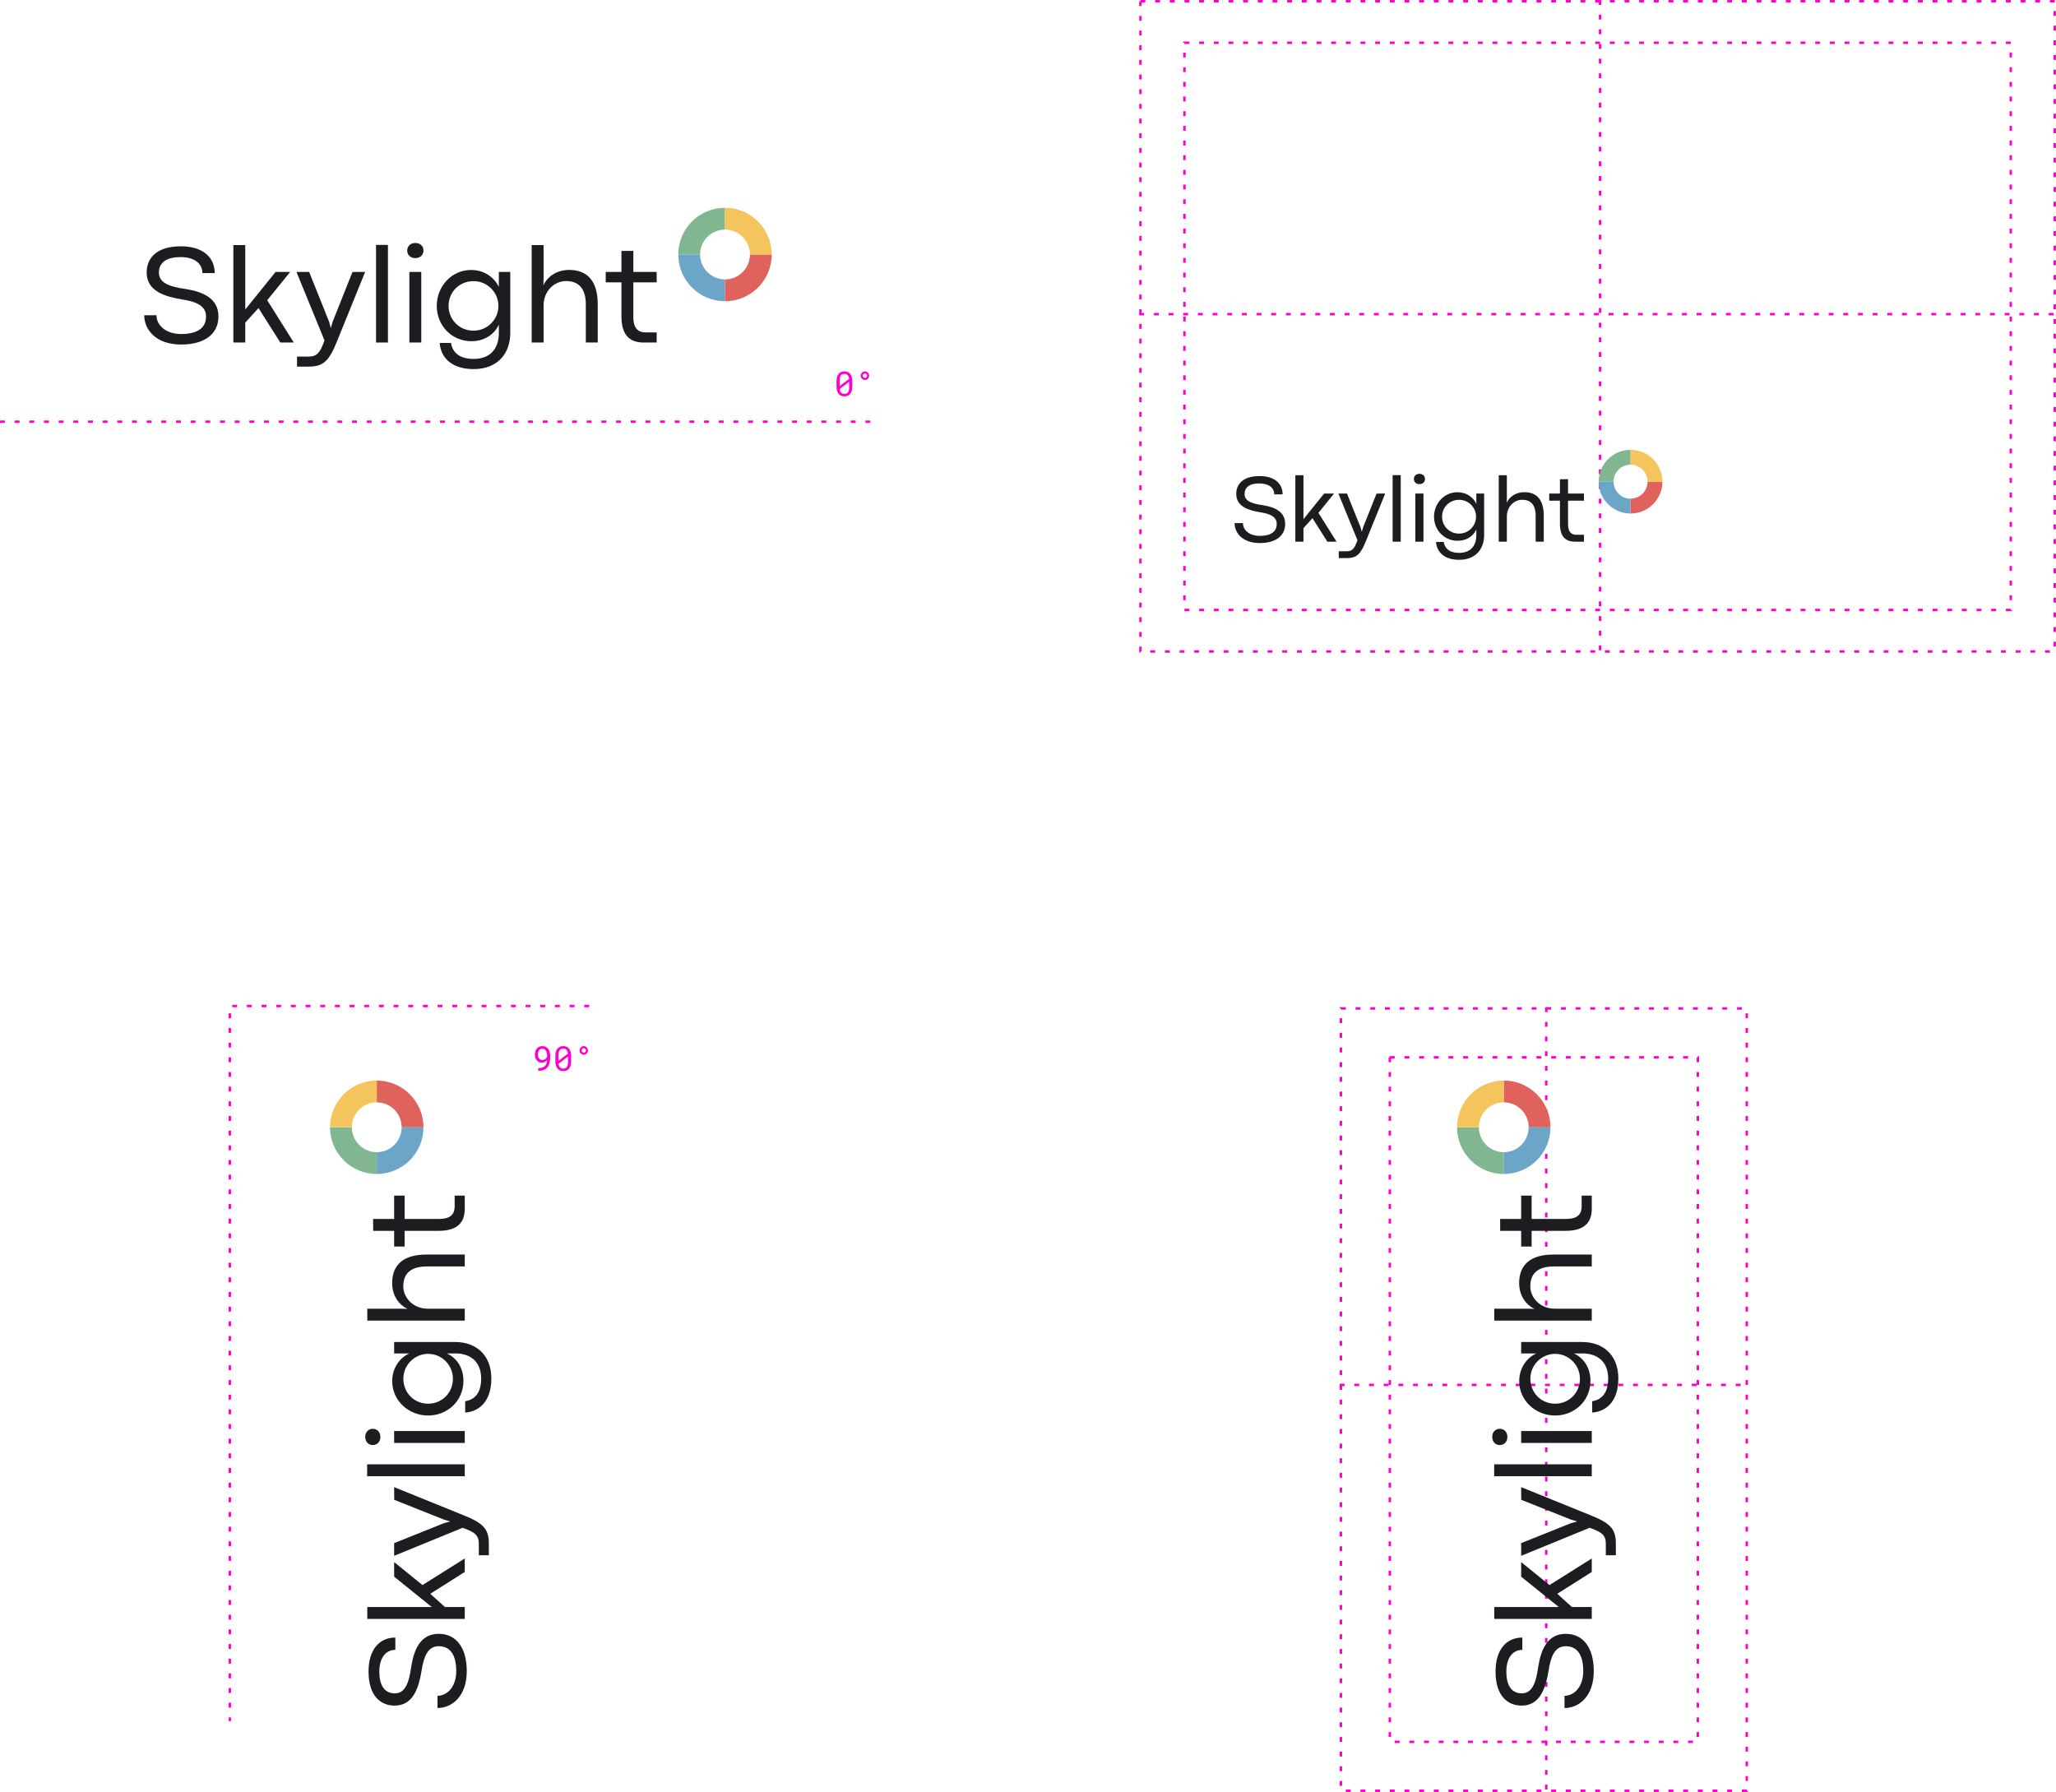
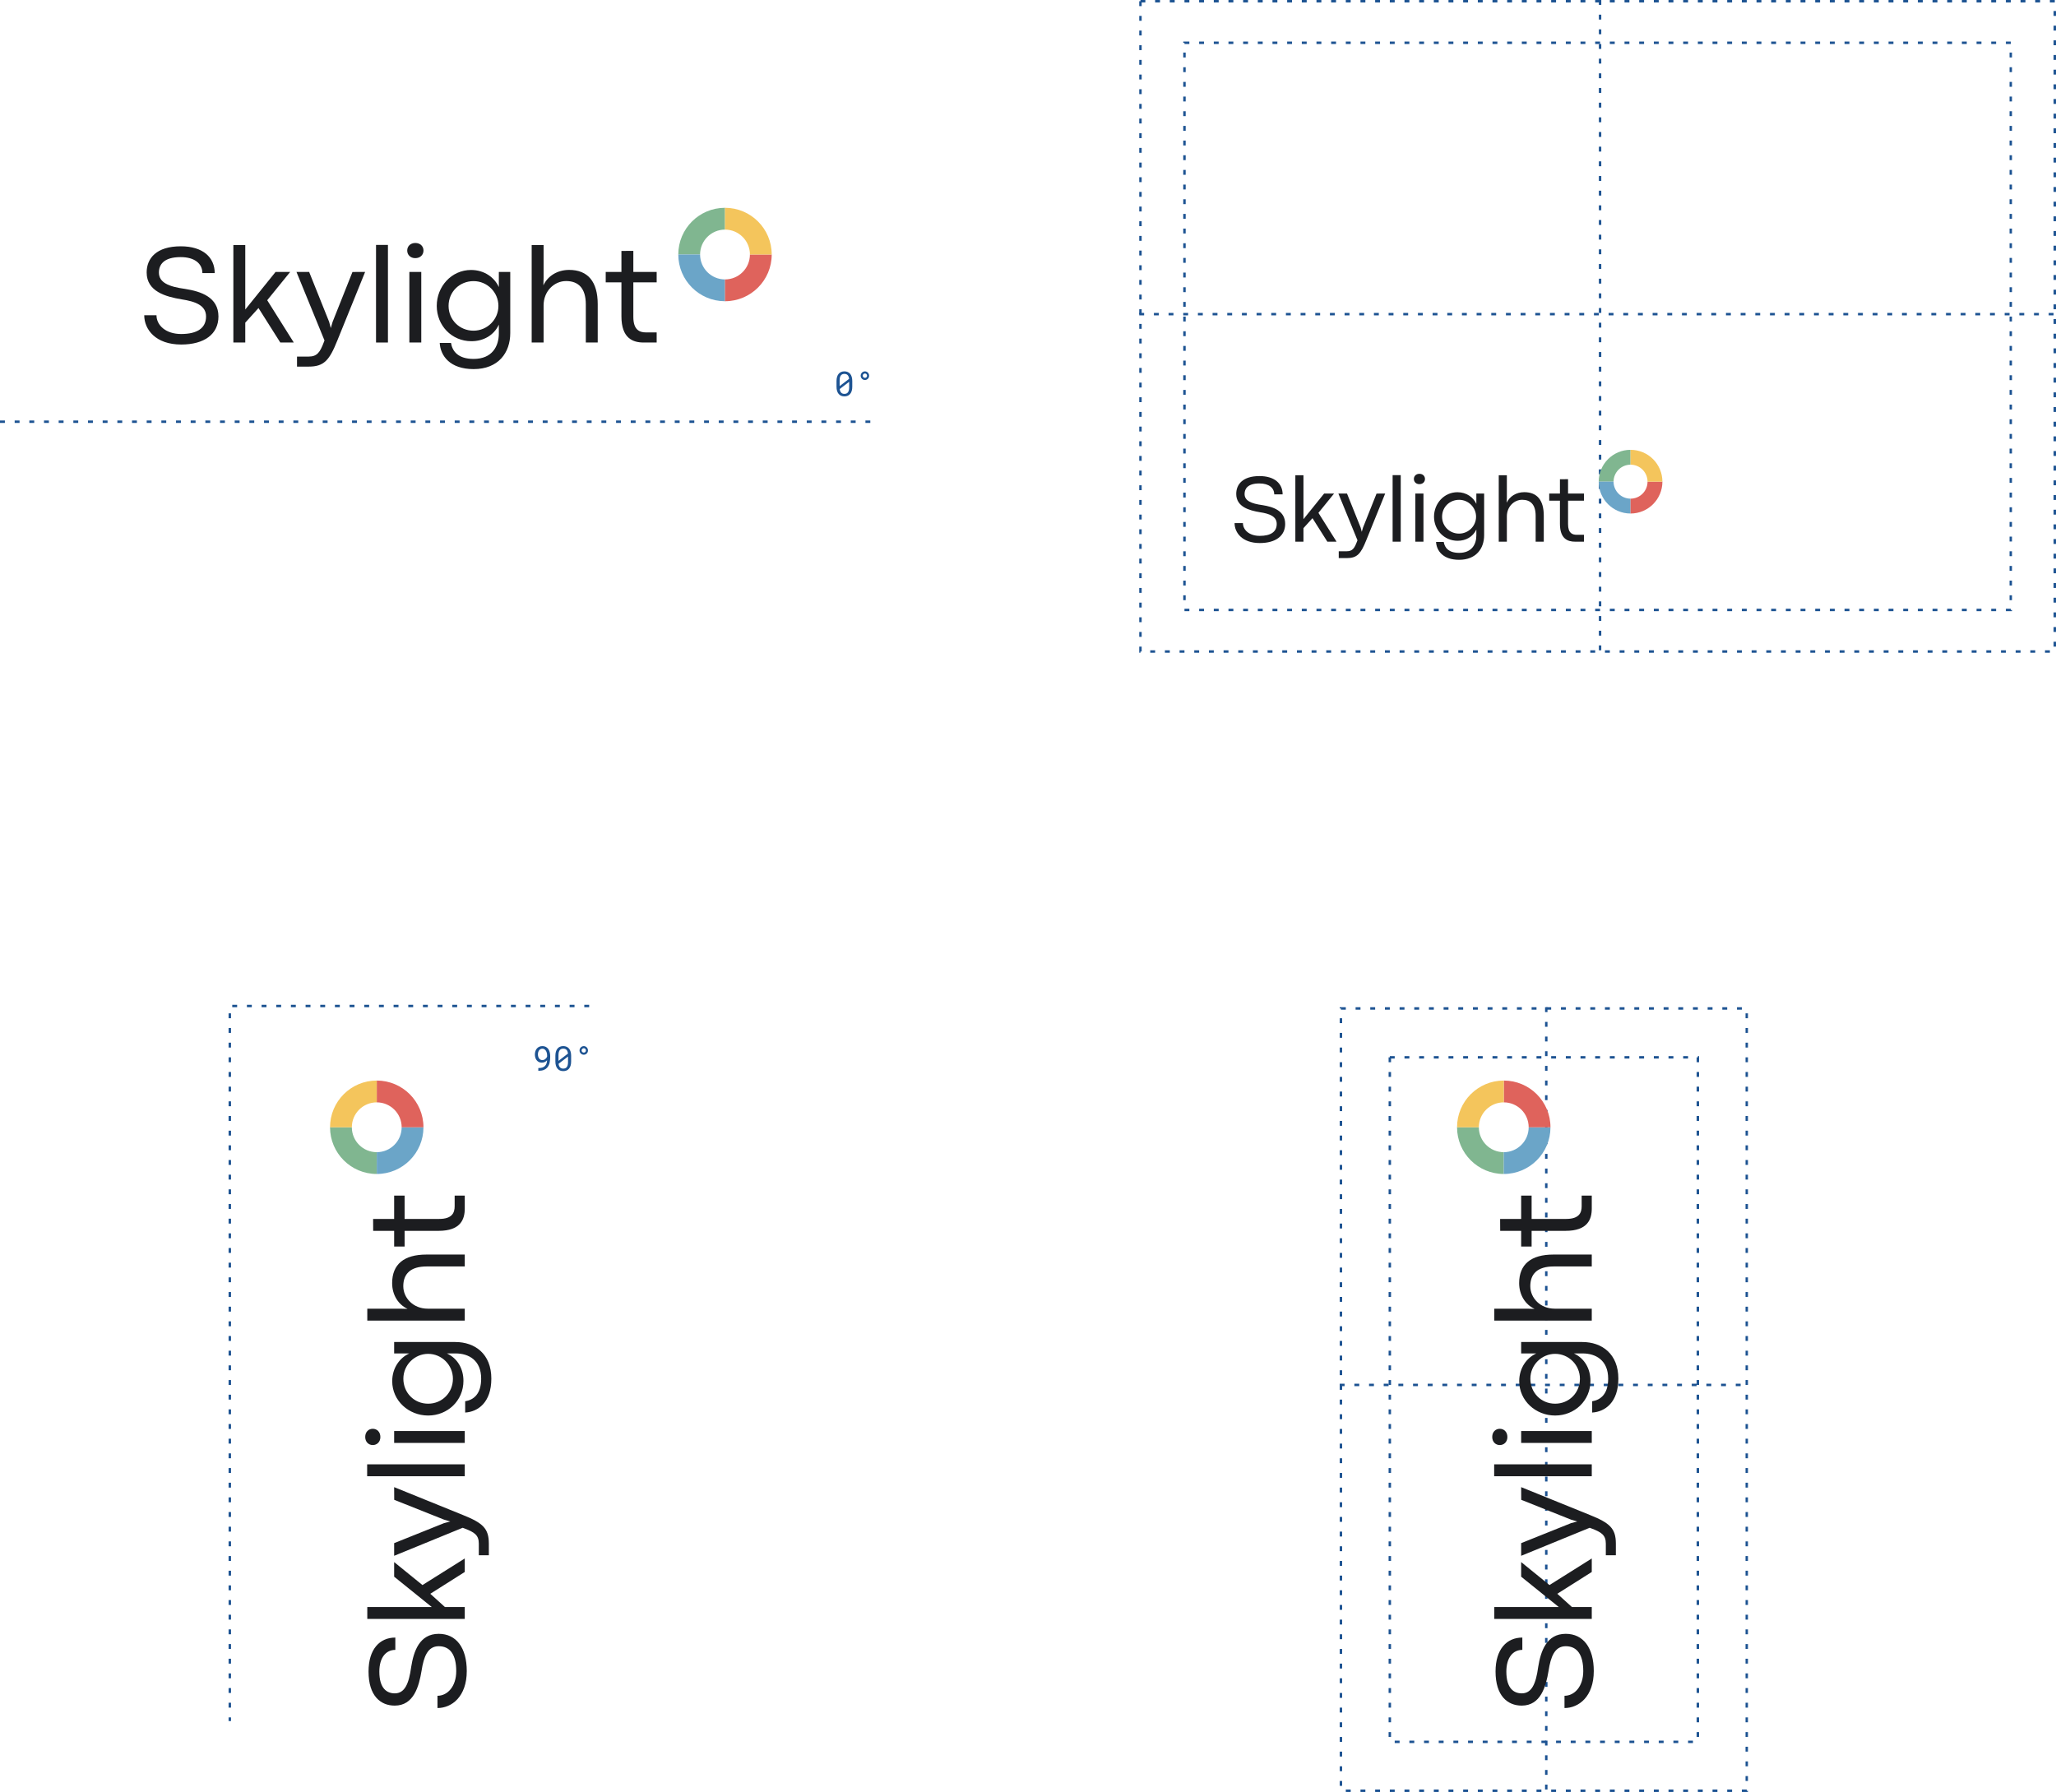
<svg xmlns="http://www.w3.org/2000/svg" width="841" height="733" viewBox="0 0 841 733" fill="none">
-   <rect x="466.5" y="0.5" width="374" height="266" stroke="#FF00CC" stroke-dasharray="2 4" />
-   <rect x="548.5" y="412.5" width="166" height="320" stroke="#FF00CC" stroke-dasharray="2 4" />
-   <rect x="484.5" y="17.5" width="338" height="232" stroke="#FF00CC" stroke-dasharray="2 4" />
-   <rect x="568.5" y="432.5" width="126" height="280" stroke="#FF00CC" stroke-dasharray="2 4" />
-   <line x1="466" y1="128.5" x2="841" y2="128.5" stroke="#FF00CC" stroke-dasharray="2 4" />
-   <line x1="548" y1="566.5" x2="715" y2="566.5" stroke="#FF00CC" stroke-dasharray="2 4" />
-   <line y1="172.5" x2="356" y2="172.5" stroke="#FF00CC" stroke-dasharray="2 4" />
-   <path d="M241 411.5L94 411.5L94 704" stroke="#FF00CC" stroke-dasharray="2 4" />
-   <line x1="654.5" y1="2.18557e-08" x2="654.5" y2="267" stroke="#FF00CC" stroke-dasharray="2 4" />
-   <line x1="632.5" y1="412" x2="632.5" y2="733" stroke="#FF00CC" stroke-dasharray="2 4" />
+   <rect x="466.5" y="0.5" width="374" height="266" stroke="#1d5392" stroke-dasharray="2 4" />
+   <rect x="548.5" y="412.5" width="166" height="320" stroke="#1d5392" stroke-dasharray="2 4" />
+   <rect x="484.5" y="17.5" width="338" height="232" stroke="#1d5392" stroke-dasharray="2 4" />
+   <rect x="568.5" y="432.5" width="126" height="280" stroke="#1d5392" stroke-dasharray="2 4" />
+   <line x1="466" y1="128.5" x2="841" y2="128.5" stroke="#1d5392" stroke-dasharray="2 4" />
+   <line x1="548" y1="566.5" x2="715" y2="566.5" stroke="#1d5392" stroke-dasharray="2 4" />
+   <line y1="172.5" x2="356" y2="172.5" stroke="#1d5392" stroke-dasharray="2 4" />
+   <path d="M241 411.5L94 411.5L94 704" stroke="#1d5392" stroke-dasharray="2 4" />
+   <line x1="654.5" y1="2.18557e-08" x2="654.5" y2="267" stroke="#1d5392" stroke-dasharray="2 4" />
+   <line x1="632.5" y1="412" x2="632.5" y2="733" stroke="#1d5392" stroke-dasharray="2 4" />
  <path d="M515.309 222.133C521.757 222.133 525.696 219.237 525.696 214.315C525.696 208.928 520.811 207.326 516.448 206.631C511.738 205.994 509.093 204.816 509.093 202.055C509.093 199.893 510.406 197.75 515.155 197.75C519.093 197.75 521.217 199.604 521.217 202.21H524.653C524.653 197.827 521.371 194.738 515.193 194.738C508.359 194.738 505.676 198.117 505.676 202.036C505.676 207.345 511.004 208.793 515.387 209.527C519.306 210.125 522.24 211.226 522.24 214.315C522.24 217.558 519.769 219.199 515.29 219.199C510.965 219.199 508.417 216.728 508.417 213.967H505C505 217.944 508.185 222.133 515.309 222.133Z" fill="#1C1D20" />
  <path d="M542.946 221.573H546.711L539.297 209.778L545.707 201.882H541.633L533.177 212.365V194.391H529.857V221.573H533.177V216.033L536.865 211.959L542.946 221.573Z" fill="#1C1D20" />
  <path d="M547.609 228.292H550.852C555.119 228.292 556.624 226.574 558.845 221.033L566.606 201.882L563.073 201.901L557.532 215.82L557.03 217.539L556.567 215.801L550.987 201.882H547.454L555.273 220.994L555.061 221.554C554.037 224.238 553.246 225.493 550.871 225.493H547.609V228.292Z" fill="#1C1D20" />
  <path d="M569.647 221.573H572.967V194.352H569.647V221.573Z" fill="#1C1D20" />
  <path d="M580.584 198.04C582.012 198.04 582.881 197.094 582.881 195.916C582.881 194.758 582.012 193.812 580.603 193.812C579.213 193.812 578.344 194.758 578.344 195.916C578.344 197.094 579.213 198.04 580.584 198.04ZM578.943 221.573H582.263V201.882H578.943V221.573Z" fill="#1C1D20" />
  <path d="M596.869 228.987C603.761 228.987 607.081 224.411 607.081 218.929V201.882H603.896V206.11C602.718 203.503 599.919 201.341 596.154 201.341C590.671 201.341 586.579 205.974 586.579 211.361C586.579 216.786 590.71 221.207 596.251 221.207C599.591 221.207 602.506 219.585 603.896 216.593V219.025C603.896 222.693 601.985 226.149 596.869 226.149C592.583 226.149 590.942 224.064 590.556 221.689H587.409C587.621 225.28 590.247 228.987 596.869 228.987ZM596.83 218.272C592.969 218.272 589.88 215.28 589.88 211.361C589.88 207.403 592.969 204.449 596.849 204.449C600.71 204.449 603.78 207.615 603.78 211.361C603.78 215.145 600.691 218.272 596.83 218.272Z" fill="#1C1D20" />
  <path d="M613.057 221.573H616.377V211.226C616.377 207.21 619.37 204.43 622.652 204.43C626.069 204.43 628.154 206.418 628.154 210.955V221.573H631.475V210.897C631.475 204.604 628.733 201.322 623.501 201.322C620.161 201.322 617.497 203.079 616.319 205.627L616.377 203.523V194.391H613.057V221.573Z" fill="#1C1D20" />
  <path d="M644.284 221.573H647.914V218.755H644.941C643.184 218.755 641.408 218.098 641.408 214.43V204.797H647.914V201.882H641.408V196.013L638.087 196.032V201.882H633.705V204.797H638.087V214.276C638.087 220.415 641.292 221.573 644.284 221.573Z" fill="#1C1D20" />
  <path fill-rule="evenodd" clip-rule="evenodd" d="M653.945 197.028C653.945 189.833 659.777 184.001 666.971 184V190.08C663.135 190.081 660.026 193.191 660.026 197.028H653.945Z" fill="#80B690" />
  <path fill-rule="evenodd" clip-rule="evenodd" d="M653.945 197.028L653.945 197.028L660.026 197.028L660.026 197.028C660.026 200.864 663.135 203.974 666.971 203.976L666.971 210.056C659.777 210.055 653.945 204.222 653.945 197.028Z" fill="#6BA5C8" />
  <path fill-rule="evenodd" clip-rule="evenodd" d="M666.972 210.056L666.971 210.056L666.971 203.976L666.972 203.976C670.809 203.976 673.92 200.865 673.92 197.028C673.92 197.028 673.92 197.028 673.92 197.028L680 197.028C680 197.028 680 197.028 680 197.028C680 204.223 674.167 210.056 666.972 210.056Z" fill="#DF635C" />
  <path fill-rule="evenodd" clip-rule="evenodd" d="M666.972 184C674.167 184 680 189.833 680 197.028L673.92 197.028C673.92 193.19 670.809 190.08 666.972 190.08C666.971 190.08 666.971 190.08 666.971 190.08L666.971 184C666.971 184 666.972 184 666.972 184Z" fill="#F4C55C" />
  <path d="M74.12 140.929C83.578 140.929 89.354 136.681 89.354 129.461C89.354 121.561 82.19 119.211 75.791 118.192C68.882 117.257 65.003 115.53 65.003 111.481C65.003 108.31 66.928 105.167 73.894 105.167C79.67 105.167 82.785 107.885 82.785 111.707H87.825C87.825 105.28 83.011 100.75 73.95 100.75C63.927 100.75 59.991 105.705 59.991 111.453C59.991 119.239 67.806 121.363 74.234 122.439C79.981 123.317 84.285 124.931 84.285 129.461C84.285 134.218 80.661 136.625 74.092 136.625C67.749 136.625 64.012 133 64.012 128.951H59C59 134.784 63.672 140.929 74.12 140.929Z" fill="#1C1D20" />
  <path d="M114.654 140.108H120.175L109.302 122.807L118.703 111.226H112.729L100.327 126.601V100.24H95.456V140.108H100.327V131.981L105.735 126.007L114.654 140.108Z" fill="#1C1D20" />
  <path d="M121.493 149.961H126.25C132.507 149.961 134.716 147.441 137.972 139.315L149.355 111.226L144.173 111.254L136.047 131.67L135.31 134.19L134.631 131.641L126.448 111.226H121.266L132.734 139.258L132.422 140.079C130.922 144.015 129.761 145.856 126.278 145.856H121.493V149.961Z" fill="#1C1D20" />
  <path d="M153.815 140.108H158.685V100.183H153.815V140.108Z" fill="#1C1D20" />
  <path d="M169.856 105.591C171.951 105.591 173.226 104.204 173.226 102.477C173.226 100.778 171.951 99.39 169.884 99.39C167.846 99.39 166.572 100.778 166.572 102.477C166.572 104.204 167.846 105.591 169.856 105.591ZM167.449 140.108H172.32V111.226H167.449V140.108Z" fill="#1C1D20" />
  <path d="M193.74 150.981C203.849 150.981 208.719 144.27 208.719 136.228V111.226H204.047V117.427C202.32 113.605 198.214 110.433 192.693 110.433C184.651 110.433 178.649 117.229 178.649 125.129C178.649 133.085 184.708 139.57 192.834 139.57C197.733 139.57 202.009 137.191 204.047 132.802V136.37C204.047 141.75 201.244 146.818 193.74 146.818C187.455 146.818 185.048 143.76 184.481 140.277H179.866C180.178 145.544 184.028 150.981 193.74 150.981ZM193.684 135.266C188.021 135.266 183.49 130.877 183.49 125.129C183.49 119.324 188.021 114.992 193.712 114.992C199.375 114.992 203.877 119.636 203.877 125.129C203.877 130.679 199.347 135.266 193.684 135.266Z" fill="#1C1D20" />
  <path d="M217.483 140.108H222.354V124.931C222.354 119.041 226.742 114.964 231.556 114.964C236.568 114.964 239.626 117.88 239.626 124.534V140.108H244.496V124.449C244.496 115.219 240.475 110.405 232.802 110.405C227.903 110.405 223.996 112.982 222.269 116.719L222.354 113.633V100.24H217.483V140.108Z" fill="#1C1D20" />
  <path d="M263.284 140.108H268.607V135.974H264.246C261.67 135.974 259.065 135.011 259.065 129.631V115.502H268.607V111.226H259.065V102.618L254.194 102.647V111.226H247.767V115.502H254.194V129.404C254.194 138.409 258.895 140.108 263.284 140.108Z" fill="#1C1D20" />
  <path fill-rule="evenodd" clip-rule="evenodd" d="M277.453 104.107C277.453 93.556 286.006 85.002 296.557 85V93.917C290.931 93.919 286.371 98.481 286.37 104.107H277.453V104.194C277.453 104.165 277.453 104.136 277.453 104.107Z" fill="#80B690" />
  <path fill-rule="evenodd" clip-rule="evenodd" d="M277.453 104.107L277.453 104.107L286.37 104.107L286.37 104.107C286.37 109.734 290.931 114.296 296.557 114.298L296.557 123.215C286.006 123.213 277.453 114.659 277.453 104.107Z" fill="#6BA5C8" />
  <path fill-rule="evenodd" clip-rule="evenodd" d="M296.56 123.215L296.559 123.215L296.559 114.298L296.56 114.298C302.188 114.298 306.75 109.735 306.75 104.107C306.75 104.107 306.75 104.107 306.75 104.107L315.667 104.107L315.667 103.962C315.668 104.011 315.668 104.059 315.668 104.107C315.668 114.66 307.113 123.215 296.56 123.215Z" fill="#DF635C" />
  <path fill-rule="evenodd" clip-rule="evenodd" d="M296.56 85C307.113 85 315.668 93.555 315.668 104.107L306.75 104.107C306.75 98.479 302.188 93.917 296.56 93.917C296.559 93.917 296.558 93.917 296.557 93.917L296.557 85C296.558 85 296.559 85 296.56 85Z" fill="#F4C55C" />
  <path d="M651.929 683.547C651.929 674.09 647.682 668.314 640.461 668.314C632.561 668.314 630.211 675.477 629.192 681.877C628.257 688.785 626.53 692.665 622.481 692.665C619.31 692.665 616.167 690.739 616.167 683.774C616.167 677.997 618.885 674.883 622.708 674.883L622.708 669.843C616.28 669.843 611.75 674.656 611.75 683.717C611.75 693.741 616.705 697.676 622.453 697.676C630.24 697.676 632.363 689.861 633.439 683.434C634.317 677.686 635.931 673.382 640.461 673.382C645.218 673.382 647.625 677.006 647.625 683.576C647.625 689.918 644.001 693.656 639.952 693.656L639.952 698.667C645.785 698.667 651.929 693.995 651.929 683.547Z" fill="#1C1D20" />
  <path d="M651.108 643.013L651.108 637.492L633.807 648.365L622.226 638.964L622.226 644.939L637.601 657.341L611.24 657.341L611.24 662.211L651.108 662.211L651.108 657.341L642.981 657.341L637.007 651.933L651.108 643.013Z" fill="#1C1D20" />
  <path d="M660.961 636.175L660.961 631.418C660.961 625.16 658.441 622.952 650.315 619.695L622.226 608.313L622.255 613.494L642.67 621.621L645.19 622.357L642.642 623.037L622.226 631.22L622.226 636.401L650.258 624.934L651.08 625.245C655.015 626.746 656.856 627.907 656.856 631.39L656.856 636.175L660.961 636.175Z" fill="#1C1D20" />
  <path d="M651.108 603.852L651.108 598.982L611.183 598.982L611.183 603.852L651.108 603.852Z" fill="#1C1D20" />
  <path d="M616.592 587.811C616.592 585.716 615.204 584.442 613.477 584.442C611.778 584.442 610.391 585.716 610.391 587.783C610.391 589.822 611.778 591.096 613.477 591.096C615.204 591.096 616.592 589.822 616.592 587.811ZM651.108 590.218L651.108 585.348L622.226 585.348L622.226 590.218L651.108 590.218Z" fill="#1C1D20" />
  <path d="M661.981 563.927C661.981 553.818 655.27 548.948 647.229 548.948L622.226 548.948L622.226 553.62L628.427 553.62C624.605 555.347 621.434 559.453 621.434 564.975C621.434 573.016 628.229 579.019 636.129 579.019C644.086 579.019 650.57 572.96 650.57 564.833C650.57 559.935 648.191 555.659 643.803 553.62L647.37 553.62C652.75 553.62 657.819 556.423 657.819 563.927C657.819 570.213 654.76 572.62 651.278 573.186L651.278 577.801C656.544 577.49 661.981 573.639 661.981 563.927ZM646.266 563.984C646.266 569.647 641.877 574.177 636.129 574.177C630.324 574.177 625.992 569.647 625.992 563.955C625.992 558.292 630.636 553.79 636.129 553.79C641.679 553.79 646.266 558.321 646.266 563.984Z" fill="#1C1D20" />
  <path d="M651.108 540.184L651.108 535.314L635.931 535.314C630.041 535.314 625.964 530.925 625.964 526.112C625.964 521.1 628.88 518.042 635.534 518.042L651.108 518.042L651.108 513.171L635.45 513.171C626.219 513.171 621.405 517.192 621.405 524.866C621.405 529.764 623.982 533.672 627.719 535.399L624.633 535.314L611.24 535.314L611.24 540.184L651.108 540.184Z" fill="#1C1D20" />
  <path d="M651.108 494.384L651.108 489.061L646.974 489.061L646.974 493.421C646.974 495.998 646.011 498.603 640.631 498.603L626.502 498.603L626.502 489.061L622.226 489.061L622.226 498.603L613.619 498.603L613.647 503.473L622.226 503.473L622.226 509.901L626.502 509.901L626.502 503.473L640.405 503.473C649.409 503.473 651.108 498.773 651.108 494.384Z" fill="#1C1D20" />
  <path fill-rule="evenodd" clip-rule="evenodd" d="M615.107 480.214C604.556 480.214 596.002 471.662 596 461.111L604.917 461.111C604.919 466.737 609.481 471.297 615.107 471.297L615.107 480.214L615.194 480.214C615.165 480.214 615.136 480.214 615.107 480.214Z" fill="#80B690" />
  <path fill-rule="evenodd" clip-rule="evenodd" d="M615.107 480.214L615.107 480.214L615.107 471.297L615.107 471.297C620.734 471.297 625.296 466.737 625.298 461.11L634.215 461.11C634.213 471.661 625.659 480.214 615.107 480.214Z" fill="#6BA5C8" />
  <path fill-rule="evenodd" clip-rule="evenodd" d="M634.215 461.107L634.215 461.109L625.298 461.109L625.298 461.108C625.298 455.48 620.735 450.918 615.107 450.918C615.107 450.918 615.107 450.918 615.107 450.918L615.107 442.001L614.962 442.001C615.011 442 615.059 442 615.107 442C625.66 442 634.215 450.555 634.215 461.107Z" fill="#DF635C" />
  <path fill-rule="evenodd" clip-rule="evenodd" d="M596 461.107C596 450.555 604.554 442 615.107 442V450.918C609.479 450.918 604.917 455.48 604.917 461.108C604.917 461.109 604.917 461.11 604.917 461.111L596 461.111C596 461.11 596 461.109 596 461.107Z" fill="#F4C55C" />
  <path d="M190.929 683.547C190.929 674.09 186.682 668.314 179.461 668.314C171.561 668.314 169.211 675.477 168.192 681.877C167.257 688.785 165.53 692.665 161.481 692.665C158.31 692.665 155.167 690.739 155.167 683.774C155.167 677.997 157.885 674.883 161.708 674.883L161.708 669.843C155.28 669.843 150.75 674.656 150.75 683.717C150.75 693.741 155.705 697.676 161.453 697.676C169.24 697.676 171.363 689.861 172.439 683.434C173.317 677.686 174.931 673.382 179.461 673.382C184.218 673.382 186.625 677.006 186.625 683.576C186.625 689.918 183.001 693.656 178.952 693.656L178.952 698.667C184.785 698.667 190.929 693.995 190.929 683.547Z" fill="#1C1D20" />
  <path d="M190.108 643.013L190.108 637.492L172.807 648.365L161.226 638.964L161.226 644.939L176.601 657.341L150.24 657.341L150.24 662.211L190.108 662.211L190.108 657.341L181.981 657.341L176.007 651.933L190.108 643.013Z" fill="#1C1D20" />
  <path d="M199.961 636.175L199.961 631.418C199.961 625.16 197.441 622.952 189.315 619.695L161.226 608.313L161.255 613.494L181.67 621.621L184.19 622.357L181.642 623.037L161.226 631.22L161.226 636.401L189.258 624.934L190.08 625.245C194.015 626.746 195.856 627.907 195.856 631.39L195.856 636.175L199.961 636.175Z" fill="#1C1D20" />
  <path d="M190.108 603.852L190.108 598.982L150.183 598.982L150.183 603.852L190.108 603.852Z" fill="#1C1D20" />
  <path d="M155.592 587.811C155.592 585.716 154.204 584.442 152.477 584.442C150.778 584.442 149.391 585.716 149.391 587.783C149.391 589.822 150.778 591.096 152.477 591.096C154.204 591.096 155.592 589.822 155.592 587.811ZM190.108 590.218L190.108 585.348L161.226 585.348L161.226 590.218L190.108 590.218Z" fill="#1C1D20" />
  <path d="M200.981 563.927C200.981 553.818 194.27 548.948 186.229 548.948L161.226 548.948L161.226 553.62L167.427 553.62C163.605 555.347 160.434 559.453 160.434 564.975C160.434 573.016 167.229 579.019 175.129 579.019C183.086 579.019 189.57 572.96 189.57 564.833C189.57 559.935 187.191 555.659 182.803 553.62L186.37 553.62C191.75 553.62 196.819 556.423 196.819 563.927C196.819 570.213 193.76 572.62 190.278 573.186L190.278 577.801C195.544 577.49 200.981 573.639 200.981 563.927ZM185.266 563.984C185.266 569.647 180.877 574.177 175.129 574.177C169.324 574.177 164.992 569.647 164.992 563.955C164.992 558.292 169.636 553.79 175.129 553.79C180.679 553.79 185.266 558.321 185.266 563.984Z" fill="#1C1D20" />
  <path d="M190.108 540.184L190.108 535.314L174.931 535.314C169.041 535.314 164.964 530.925 164.964 526.112C164.964 521.1 167.88 518.042 174.534 518.042L190.108 518.042L190.108 513.171L174.45 513.171C165.219 513.171 160.405 517.192 160.405 524.866C160.405 529.764 162.982 533.672 166.719 535.399L163.633 535.314L150.24 535.314L150.24 540.184L190.108 540.184Z" fill="#1C1D20" />
  <path d="M190.108 494.384L190.108 489.061L185.974 489.061L185.974 493.421C185.974 495.998 185.011 498.603 179.631 498.603L165.502 498.603L165.502 489.061L161.226 489.061L161.226 498.603L152.619 498.603L152.647 503.473L161.226 503.473L161.226 509.901L165.502 509.901L165.502 503.473L179.405 503.473C188.409 503.473 190.108 498.773 190.108 494.384Z" fill="#1C1D20" />
  <path fill-rule="evenodd" clip-rule="evenodd" d="M154.107 480.214C143.556 480.214 135.002 471.662 135 461.111L143.917 461.111C143.919 466.737 148.481 471.297 154.107 471.297L154.107 480.214L154.194 480.214C154.165 480.214 154.136 480.214 154.107 480.214Z" fill="#80B690" />
  <path fill-rule="evenodd" clip-rule="evenodd" d="M154.107 480.214L154.107 480.214L154.107 471.297L154.107 471.297C159.734 471.297 164.296 466.737 164.298 461.11L173.215 461.11C173.213 471.661 164.659 480.214 154.107 480.214Z" fill="#6BA5C8" />
  <path fill-rule="evenodd" clip-rule="evenodd" d="M173.215 461.107L173.215 461.109L164.298 461.109L164.298 461.108C164.298 455.48 159.735 450.918 154.107 450.918C154.107 450.918 154.107 450.918 154.107 450.918L154.107 442.001L153.962 442.001C154.011 442 154.059 442 154.107 442C164.66 442 173.215 450.555 173.215 461.107Z" fill="#DF635C" />
  <path fill-rule="evenodd" clip-rule="evenodd" d="M135 461.107C135 450.555 143.554 442 154.107 442L154.107 450.918C148.479 450.918 143.917 455.48 143.917 461.108C143.917 461.109 143.917 461.11 143.917 461.111L135 461.111C135 461.11 135 461.109 135 461.107Z" fill="#F4C55C" />
-   <path d="M348.621 158.192V155.861C348.621 155.228 348.548 154.667 348.402 154.18C348.257 153.688 348.047 153.273 347.773 152.936C347.495 152.598 347.156 152.343 346.755 152.17C346.358 151.992 345.905 151.903 345.395 151.903C344.889 151.903 344.435 151.992 344.034 152.17C343.638 152.343 343.303 152.598 343.029 152.936C342.751 153.273 342.539 153.688 342.394 154.18C342.248 154.667 342.175 155.228 342.175 155.861V158.192C342.175 158.826 342.248 159.389 342.394 159.881C342.539 160.368 342.751 160.779 343.029 161.111C343.307 161.453 343.647 161.711 344.048 161.884C344.449 162.052 344.902 162.137 345.408 162.137C345.919 162.137 346.372 162.05 346.769 161.877C347.165 161.704 347.5 161.449 347.773 161.111C348.047 160.779 348.257 160.368 348.402 159.881C348.548 159.389 348.621 158.826 348.621 158.192ZM343.446 157.939C343.446 157.821 343.446 157.705 343.446 157.591C343.446 157.477 343.446 157.363 343.446 157.249V155.581C343.446 155.116 343.492 154.708 343.583 154.357C343.679 154.002 343.822 153.713 344.014 153.489C344.173 153.312 344.367 153.177 344.595 153.086C344.827 152.99 345.094 152.942 345.395 152.942C345.691 152.942 345.951 152.986 346.174 153.072C346.402 153.159 346.593 153.289 346.748 153.462C346.908 153.631 347.033 153.842 347.124 154.098C347.22 154.348 347.286 154.638 347.322 154.966L343.446 157.939ZM347.35 158.459C347.35 158.947 347.299 159.37 347.199 159.73C347.104 160.09 346.951 160.382 346.741 160.605C346.586 160.77 346.397 160.895 346.174 160.981C345.951 161.068 345.695 161.111 345.408 161.111C345.135 161.111 344.889 161.073 344.67 160.995C344.451 160.913 344.264 160.795 344.109 160.64C343.941 160.476 343.804 160.268 343.699 160.018C343.594 159.762 343.521 159.468 343.48 159.136L347.35 156.176C347.35 156.303 347.35 156.465 347.35 156.661C347.35 156.853 347.35 156.982 347.35 157.051V158.459ZM352.06 153.688C352.06 153.934 352.105 154.164 352.196 154.378C352.292 154.588 352.42 154.77 352.579 154.925C352.734 155.084 352.916 155.21 353.126 155.301C353.34 155.392 353.566 155.438 353.803 155.438C354.035 155.438 354.254 155.392 354.459 155.301C354.669 155.21 354.851 155.084 355.006 154.925C355.161 154.77 355.284 154.585 355.375 154.371C355.466 154.157 355.512 153.929 355.512 153.688C355.512 153.446 355.466 153.218 355.375 153.004C355.284 152.785 355.161 152.594 355.006 152.43C354.851 152.27 354.669 152.145 354.459 152.054C354.254 151.958 354.035 151.91 353.803 151.91C353.566 151.91 353.34 151.958 353.126 152.054C352.916 152.145 352.734 152.27 352.579 152.43C352.42 152.594 352.292 152.785 352.196 153.004C352.105 153.218 352.06 153.446 352.06 153.688ZM352.907 153.688C352.907 153.56 352.93 153.441 352.976 153.332C353.026 153.218 353.092 153.12 353.174 153.038C353.251 152.956 353.345 152.892 353.454 152.847C353.563 152.801 353.68 152.778 353.803 152.778C353.926 152.778 354.04 152.801 354.145 152.847C354.249 152.892 354.343 152.956 354.425 153.038C354.502 153.12 354.562 153.218 354.603 153.332C354.648 153.441 354.671 153.56 354.671 153.688C354.671 153.811 354.648 153.927 354.603 154.036C354.562 154.141 354.502 154.232 354.425 154.31C354.343 154.392 354.249 154.455 354.145 154.501C354.04 154.542 353.926 154.562 353.803 154.562C353.68 154.562 353.563 154.542 353.454 154.501C353.345 154.455 353.251 154.392 353.174 154.31C353.092 154.232 353.026 154.141 352.976 154.036C352.93 153.927 352.907 153.811 352.907 153.688Z" fill="#FF00CC" />
-   <path d="M220.325 436.879H220.195V438.007H220.325C221.146 438.007 221.84 437.895 222.41 437.672C222.984 437.444 223.433 437.148 223.757 436.783C224.295 436.182 224.646 435.493 224.81 434.719C224.974 433.939 225.056 433.165 225.056 432.395V431.937C225.056 431.394 224.98 430.852 224.83 430.31C224.68 429.763 224.454 429.307 224.153 428.942C223.898 428.632 223.581 428.384 223.203 428.197C222.829 428.006 222.387 427.91 221.877 427.91C221.367 427.91 220.918 428.004 220.53 428.19C220.147 428.373 219.828 428.619 219.573 428.929C219.313 429.243 219.118 429.61 218.985 430.029C218.858 430.444 218.794 430.886 218.794 431.355C218.794 431.757 218.849 432.155 218.958 432.552C219.067 432.948 219.238 433.304 219.471 433.618C219.703 433.933 219.997 434.188 220.353 434.384C220.713 434.575 221.139 434.671 221.631 434.671C221.886 434.671 222.121 434.646 222.335 434.596C222.554 434.541 222.752 434.468 222.93 434.377C223.107 434.286 223.267 434.181 223.408 434.062C223.549 433.939 223.675 433.81 223.784 433.673V433.687C223.761 434.106 223.695 434.511 223.586 434.903C223.477 435.295 223.265 435.662 222.95 436.004C222.69 436.282 222.346 436.498 221.918 436.653C221.494 436.804 220.963 436.879 220.325 436.879ZM221.836 433.625C221.531 433.625 221.264 433.559 221.036 433.427C220.813 433.29 220.628 433.112 220.482 432.894C220.332 432.675 220.22 432.426 220.147 432.148C220.075 431.866 220.038 431.579 220.038 431.287C220.038 430.959 220.079 430.654 220.161 430.371C220.243 430.084 220.364 429.836 220.523 429.626C220.678 429.421 220.87 429.259 221.098 429.141C221.326 429.022 221.588 428.963 221.884 428.963C222.144 428.963 222.387 429.027 222.615 429.154C222.848 429.282 223.053 429.464 223.23 429.701C223.404 429.943 223.54 430.237 223.641 430.583C223.745 430.929 223.798 431.324 223.798 431.766V432.176C223.72 432.39 223.613 432.586 223.477 432.764C223.344 432.937 223.194 433.087 223.025 433.215C222.852 433.347 222.663 433.45 222.458 433.522C222.257 433.591 222.05 433.625 221.836 433.625ZM233.621 434.192V431.861C233.621 431.228 233.548 430.667 233.402 430.18C233.257 429.688 233.047 429.273 232.773 428.936C232.495 428.598 232.156 428.343 231.755 428.17C231.358 427.992 230.905 427.903 230.395 427.903C229.889 427.903 229.435 427.992 229.034 428.17C228.638 428.343 228.303 428.598 228.029 428.936C227.751 429.273 227.539 429.688 227.394 430.18C227.248 430.667 227.175 431.228 227.175 431.861V434.192C227.175 434.826 227.248 435.389 227.394 435.881C227.539 436.368 227.751 436.779 228.029 437.111C228.307 437.453 228.647 437.711 229.048 437.884C229.449 438.052 229.902 438.137 230.408 438.137C230.919 438.137 231.372 438.05 231.769 437.877C232.165 437.704 232.5 437.449 232.773 437.111C233.047 436.779 233.257 436.368 233.402 435.881C233.548 435.389 233.621 434.826 233.621 434.192ZM228.446 433.939C228.446 433.821 228.446 433.705 228.446 433.591C228.446 433.477 228.446 433.363 228.446 433.249V431.581C228.446 431.116 228.492 430.708 228.583 430.357C228.679 430.002 228.822 429.713 229.014 429.489C229.173 429.312 229.367 429.177 229.595 429.086C229.827 428.99 230.094 428.942 230.395 428.942C230.691 428.942 230.951 428.986 231.174 429.072C231.402 429.159 231.593 429.289 231.748 429.462C231.908 429.631 232.033 429.842 232.124 430.098C232.22 430.348 232.286 430.638 232.322 430.966L228.446 433.939ZM232.35 434.459C232.35 434.947 232.299 435.37 232.199 435.73C232.104 436.09 231.951 436.382 231.741 436.605C231.586 436.77 231.397 436.895 231.174 436.981C230.951 437.068 230.695 437.111 230.408 437.111C230.135 437.111 229.889 437.073 229.67 436.995C229.451 436.913 229.264 436.795 229.109 436.64C228.941 436.476 228.804 436.268 228.699 436.018C228.594 435.762 228.521 435.468 228.48 435.136L232.35 432.176C232.35 432.303 232.35 432.465 232.35 432.661C232.35 432.853 232.35 432.982 232.35 433.051V434.459ZM237.06 429.688C237.06 429.934 237.105 430.164 237.196 430.378C237.292 430.588 237.42 430.77 237.579 430.925C237.734 431.084 237.916 431.21 238.126 431.301C238.34 431.392 238.566 431.438 238.803 431.438C239.035 431.438 239.254 431.392 239.459 431.301C239.669 431.21 239.851 431.084 240.006 430.925C240.161 430.77 240.284 430.585 240.375 430.371C240.466 430.157 240.512 429.929 240.512 429.688C240.512 429.446 240.466 429.218 240.375 429.004C240.284 428.785 240.161 428.594 240.006 428.43C239.851 428.27 239.669 428.145 239.459 428.054C239.254 427.958 239.035 427.91 238.803 427.91C238.566 427.91 238.34 427.958 238.126 428.054C237.916 428.145 237.734 428.27 237.579 428.43C237.42 428.594 237.292 428.785 237.196 429.004C237.105 429.218 237.06 429.446 237.06 429.688ZM237.907 429.688C237.907 429.56 237.93 429.441 237.976 429.332C238.026 429.218 238.092 429.12 238.174 429.038C238.251 428.956 238.345 428.892 238.454 428.847C238.563 428.801 238.68 428.778 238.803 428.778C238.926 428.778 239.04 428.801 239.145 428.847C239.249 428.892 239.343 428.956 239.425 429.038C239.502 429.12 239.562 429.218 239.603 429.332C239.648 429.441 239.671 429.56 239.671 429.688C239.671 429.811 239.648 429.927 239.603 430.036C239.562 430.141 239.502 430.232 239.425 430.31C239.343 430.392 239.249 430.455 239.145 430.501C239.04 430.542 238.926 430.562 238.803 430.562C238.68 430.562 238.563 430.542 238.454 430.501C238.345 430.455 238.251 430.392 238.174 430.31C238.092 430.232 238.026 430.141 237.976 430.036C237.93 429.927 237.907 429.811 237.907 429.688Z" fill="#FF00CC" />
+   <path d="M348.621 158.192V155.861C348.621 155.228 348.548 154.667 348.402 154.18C348.257 153.688 348.047 153.273 347.773 152.936C347.495 152.598 347.156 152.343 346.755 152.17C346.358 151.992 345.905 151.903 345.395 151.903C344.889 151.903 344.435 151.992 344.034 152.17C343.638 152.343 343.303 152.598 343.029 152.936C342.751 153.273 342.539 153.688 342.394 154.18C342.248 154.667 342.175 155.228 342.175 155.861V158.192C342.175 158.826 342.248 159.389 342.394 159.881C342.539 160.368 342.751 160.779 343.029 161.111C343.307 161.453 343.647 161.711 344.048 161.884C344.449 162.052 344.902 162.137 345.408 162.137C345.919 162.137 346.372 162.05 346.769 161.877C347.165 161.704 347.5 161.449 347.773 161.111C348.047 160.779 348.257 160.368 348.402 159.881C348.548 159.389 348.621 158.826 348.621 158.192ZM343.446 157.939C343.446 157.821 343.446 157.705 343.446 157.591C343.446 157.477 343.446 157.363 343.446 157.249V155.581C343.446 155.116 343.492 154.708 343.583 154.357C343.679 154.002 343.822 153.713 344.014 153.489C344.173 153.312 344.367 153.177 344.595 153.086C344.827 152.99 345.094 152.942 345.395 152.942C345.691 152.942 345.951 152.986 346.174 153.072C346.402 153.159 346.593 153.289 346.748 153.462C346.908 153.631 347.033 153.842 347.124 154.098C347.22 154.348 347.286 154.638 347.322 154.966L343.446 157.939ZM347.35 158.459C347.35 158.947 347.299 159.37 347.199 159.73C347.104 160.09 346.951 160.382 346.741 160.605C346.586 160.77 346.397 160.895 346.174 160.981C345.951 161.068 345.695 161.111 345.408 161.111C345.135 161.111 344.889 161.073 344.67 160.995C344.451 160.913 344.264 160.795 344.109 160.64C343.941 160.476 343.804 160.268 343.699 160.018C343.594 159.762 343.521 159.468 343.48 159.136L347.35 156.176C347.35 156.303 347.35 156.465 347.35 156.661C347.35 156.853 347.35 156.982 347.35 157.051V158.459ZM352.06 153.688C352.06 153.934 352.105 154.164 352.196 154.378C352.292 154.588 352.42 154.77 352.579 154.925C352.734 155.084 352.916 155.21 353.126 155.301C353.34 155.392 353.566 155.438 353.803 155.438C354.035 155.438 354.254 155.392 354.459 155.301C354.669 155.21 354.851 155.084 355.006 154.925C355.161 154.77 355.284 154.585 355.375 154.371C355.466 154.157 355.512 153.929 355.512 153.688C355.512 153.446 355.466 153.218 355.375 153.004C355.284 152.785 355.161 152.594 355.006 152.43C354.851 152.27 354.669 152.145 354.459 152.054C354.254 151.958 354.035 151.91 353.803 151.91C353.566 151.91 353.34 151.958 353.126 152.054C352.916 152.145 352.734 152.27 352.579 152.43C352.42 152.594 352.292 152.785 352.196 153.004C352.105 153.218 352.06 153.446 352.06 153.688ZM352.907 153.688C352.907 153.56 352.93 153.441 352.976 153.332C353.026 153.218 353.092 153.12 353.174 153.038C353.251 152.956 353.345 152.892 353.454 152.847C353.563 152.801 353.68 152.778 353.803 152.778C353.926 152.778 354.04 152.801 354.145 152.847C354.249 152.892 354.343 152.956 354.425 153.038C354.502 153.12 354.562 153.218 354.603 153.332C354.648 153.441 354.671 153.56 354.671 153.688C354.671 153.811 354.648 153.927 354.603 154.036C354.562 154.141 354.502 154.232 354.425 154.31C354.343 154.392 354.249 154.455 354.145 154.501C354.04 154.542 353.926 154.562 353.803 154.562C353.68 154.562 353.563 154.542 353.454 154.501C353.345 154.455 353.251 154.392 353.174 154.31C353.092 154.232 353.026 154.141 352.976 154.036C352.93 153.927 352.907 153.811 352.907 153.688Z" fill="#1d5392" />
+   <path d="M220.325 436.879H220.195V438.007H220.325C221.146 438.007 221.84 437.895 222.41 437.672C222.984 437.444 223.433 437.148 223.757 436.783C224.295 436.182 224.646 435.493 224.81 434.719C224.974 433.939 225.056 433.165 225.056 432.395V431.937C225.056 431.394 224.98 430.852 224.83 430.31C224.68 429.763 224.454 429.307 224.153 428.942C223.898 428.632 223.581 428.384 223.203 428.197C222.829 428.006 222.387 427.91 221.877 427.91C221.367 427.91 220.918 428.004 220.53 428.19C220.147 428.373 219.828 428.619 219.573 428.929C219.313 429.243 219.118 429.61 218.985 430.029C218.858 430.444 218.794 430.886 218.794 431.355C218.794 431.757 218.849 432.155 218.958 432.552C219.067 432.948 219.238 433.304 219.471 433.618C219.703 433.933 219.997 434.188 220.353 434.384C220.713 434.575 221.139 434.671 221.631 434.671C221.886 434.671 222.121 434.646 222.335 434.596C222.554 434.541 222.752 434.468 222.93 434.377C223.107 434.286 223.267 434.181 223.408 434.062C223.549 433.939 223.675 433.81 223.784 433.673V433.687C223.761 434.106 223.695 434.511 223.586 434.903C223.477 435.295 223.265 435.662 222.95 436.004C222.69 436.282 222.346 436.498 221.918 436.653C221.494 436.804 220.963 436.879 220.325 436.879ZM221.836 433.625C221.531 433.625 221.264 433.559 221.036 433.427C220.813 433.29 220.628 433.112 220.482 432.894C220.332 432.675 220.22 432.426 220.147 432.148C220.075 431.866 220.038 431.579 220.038 431.287C220.038 430.959 220.079 430.654 220.161 430.371C220.243 430.084 220.364 429.836 220.523 429.626C220.678 429.421 220.87 429.259 221.098 429.141C221.326 429.022 221.588 428.963 221.884 428.963C222.144 428.963 222.387 429.027 222.615 429.154C222.848 429.282 223.053 429.464 223.23 429.701C223.404 429.943 223.54 430.237 223.641 430.583C223.745 430.929 223.798 431.324 223.798 431.766V432.176C223.72 432.39 223.613 432.586 223.477 432.764C223.344 432.937 223.194 433.087 223.025 433.215C222.852 433.347 222.663 433.45 222.458 433.522C222.257 433.591 222.05 433.625 221.836 433.625ZM233.621 434.192V431.861C233.621 431.228 233.548 430.667 233.402 430.18C233.257 429.688 233.047 429.273 232.773 428.936C232.495 428.598 232.156 428.343 231.755 428.17C231.358 427.992 230.905 427.903 230.395 427.903C229.889 427.903 229.435 427.992 229.034 428.17C228.638 428.343 228.303 428.598 228.029 428.936C227.751 429.273 227.539 429.688 227.394 430.18C227.248 430.667 227.175 431.228 227.175 431.861V434.192C227.175 434.826 227.248 435.389 227.394 435.881C227.539 436.368 227.751 436.779 228.029 437.111C228.307 437.453 228.647 437.711 229.048 437.884C229.449 438.052 229.902 438.137 230.408 438.137C230.919 438.137 231.372 438.05 231.769 437.877C232.165 437.704 232.5 437.449 232.773 437.111C233.047 436.779 233.257 436.368 233.402 435.881C233.548 435.389 233.621 434.826 233.621 434.192ZM228.446 433.939C228.446 433.821 228.446 433.705 228.446 433.591C228.446 433.477 228.446 433.363 228.446 433.249V431.581C228.446 431.116 228.492 430.708 228.583 430.357C228.679 430.002 228.822 429.713 229.014 429.489C229.173 429.312 229.367 429.177 229.595 429.086C229.827 428.99 230.094 428.942 230.395 428.942C230.691 428.942 230.951 428.986 231.174 429.072C231.402 429.159 231.593 429.289 231.748 429.462C231.908 429.631 232.033 429.842 232.124 430.098C232.22 430.348 232.286 430.638 232.322 430.966L228.446 433.939ZM232.35 434.459C232.35 434.947 232.299 435.37 232.199 435.73C232.104 436.09 231.951 436.382 231.741 436.605C231.586 436.77 231.397 436.895 231.174 436.981C230.951 437.068 230.695 437.111 230.408 437.111C230.135 437.111 229.889 437.073 229.67 436.995C229.451 436.913 229.264 436.795 229.109 436.64C228.941 436.476 228.804 436.268 228.699 436.018C228.594 435.762 228.521 435.468 228.48 435.136L232.35 432.176C232.35 432.303 232.35 432.465 232.35 432.661C232.35 432.853 232.35 432.982 232.35 433.051V434.459ZM237.06 429.688C237.06 429.934 237.105 430.164 237.196 430.378C237.292 430.588 237.42 430.77 237.579 430.925C237.734 431.084 237.916 431.21 238.126 431.301C238.34 431.392 238.566 431.438 238.803 431.438C239.035 431.438 239.254 431.392 239.459 431.301C239.669 431.21 239.851 431.084 240.006 430.925C240.161 430.77 240.284 430.585 240.375 430.371C240.466 430.157 240.512 429.929 240.512 429.688C240.512 429.446 240.466 429.218 240.375 429.004C240.284 428.785 240.161 428.594 240.006 428.43C239.851 428.27 239.669 428.145 239.459 428.054C239.254 427.958 239.035 427.91 238.803 427.91C238.566 427.91 238.34 427.958 238.126 428.054C237.916 428.145 237.734 428.27 237.579 428.43C237.42 428.594 237.292 428.785 237.196 429.004C237.105 429.218 237.06 429.446 237.06 429.688ZM237.907 429.688C237.907 429.56 237.93 429.441 237.976 429.332C238.026 429.218 238.092 429.12 238.174 429.038C238.251 428.956 238.345 428.892 238.454 428.847C238.563 428.801 238.68 428.778 238.803 428.778C238.926 428.778 239.04 428.801 239.145 428.847C239.249 428.892 239.343 428.956 239.425 429.038C239.502 429.12 239.562 429.218 239.603 429.332C239.648 429.441 239.671 429.56 239.671 429.688C239.671 429.811 239.648 429.927 239.603 430.036C239.562 430.141 239.502 430.232 239.425 430.31C239.343 430.392 239.249 430.455 239.145 430.501C239.04 430.542 238.926 430.562 238.803 430.562C238.68 430.562 238.563 430.542 238.454 430.501C238.345 430.455 238.251 430.392 238.174 430.31C238.092 430.232 238.026 430.141 237.976 430.036C237.93 429.927 237.907 429.811 237.907 429.688Z" fill="#1d5392" />
</svg>
